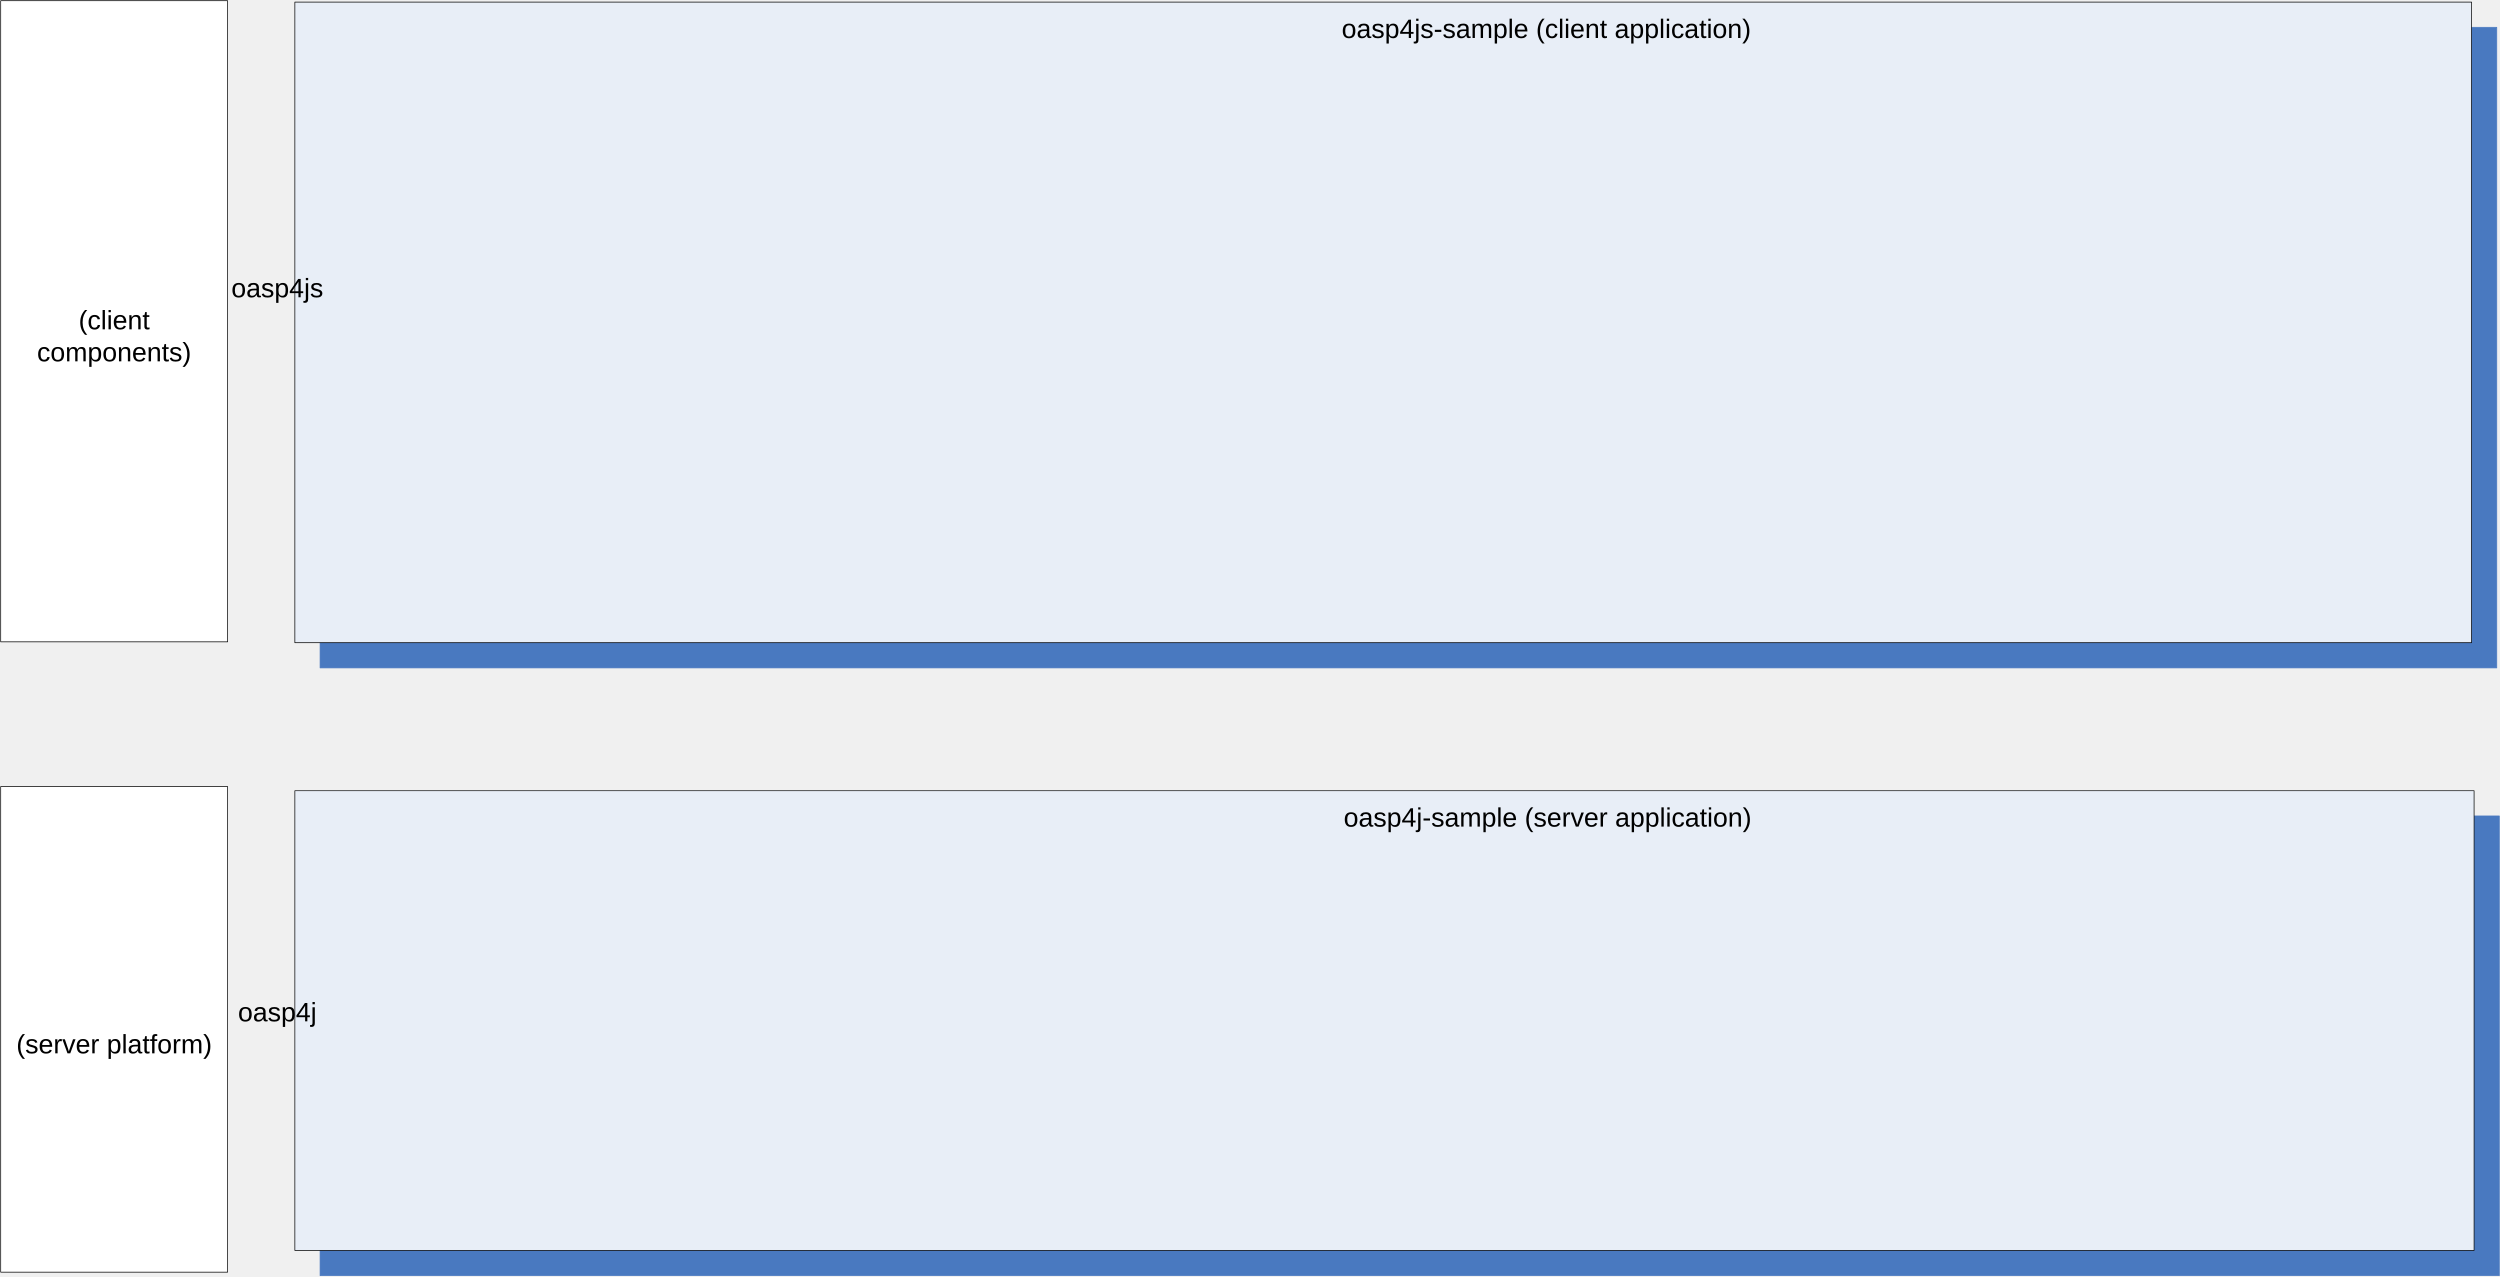
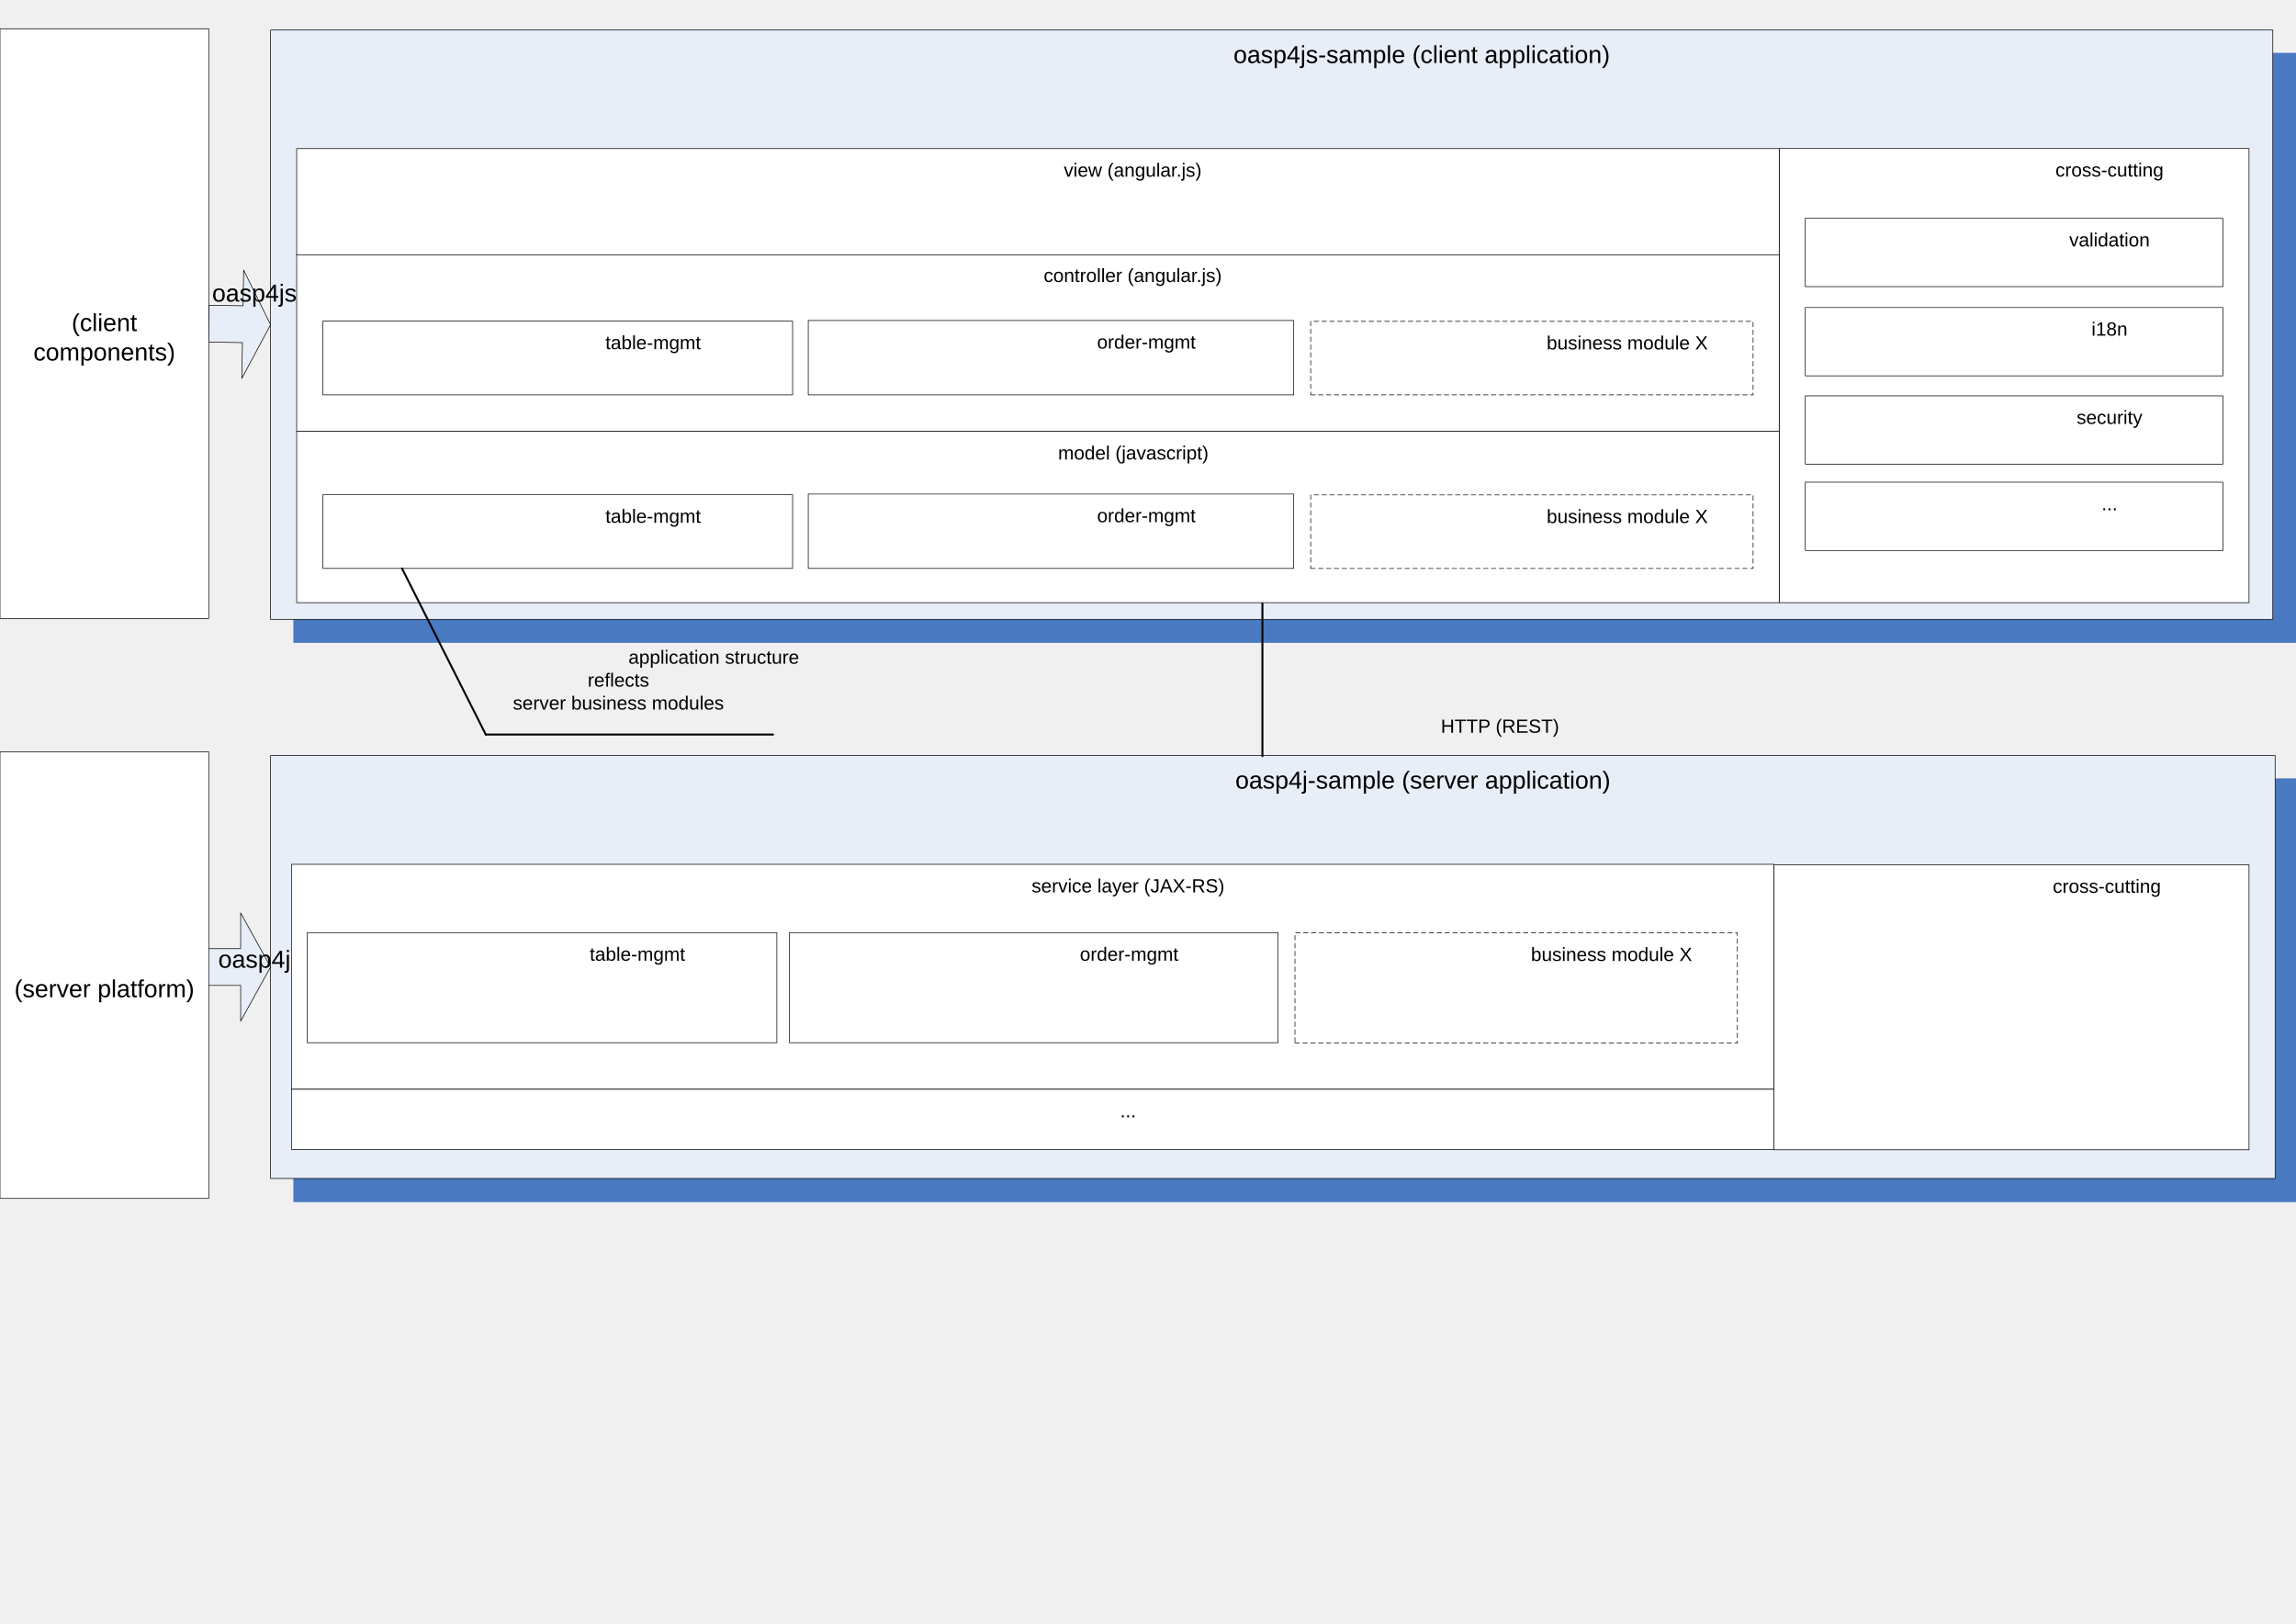
- <svg xmlns="http://www.w3.org/2000/svg" xmlns:ns1="http://schemas.microsoft.com/visio/2003/SVGExtensions/" xmlns:xlink="http://www.w3.org/1999/xlink" width="11.711in" height="5.979in" viewBox="0 0 843.217 430.495" xml:space="preserve" color-interpolation-filters="sRGB" class="st7">
-   <ns1:documentProperties ns1:langID="1033" ns1:metric="true" ns1:viewMarkup="false" />
+ <svg xmlns="http://www.w3.org/2000/svg" xmlns:ns1="http://schemas.microsoft.com/visio/2003/SVGExtensions/" xmlns:xlink="http://www.w3.org/1999/xlink" width="11.693in" height="8.268in" viewBox="0 0 841.89 595.276" xml:space="preserve" color-interpolation-filters="sRGB" class="st11">
+   <ns1:documentProperties ns1:langID="1033" ns1:metric="true" ns1:viewMarkup="false">
+     <ns1:userDefs>
+       <ns1:ud ns1:nameU="msvNoAutoConnect" ns1:val="VT0(1):26" />
+     </ns1:userDefs>
+   </ns1:documentProperties>
  <style type="text/css">
	
		.st1 {visibility:visible}
		.st2 {fill:#4979c0;stroke:#4979c0;stroke-linecap:round;stroke-linejoin:round;stroke-width:0.24}
		.st3 {fill:#e8eef7;stroke:#000000;stroke-linecap:round;stroke-linejoin:round;stroke-width:0.24}
		.st4 {fill:#000000;font-family:Arial;font-size:0.75em}
- 		.st5 {fill:#ffffff;stroke:#000000;stroke-linecap:round;stroke-linejoin:round;stroke-width:0.24}
- 		.st6 {font-size:1em}
- 		.st7 {fill:none;fill-rule:evenodd;font-size:12;overflow:visible;stroke-linecap:square;stroke-miterlimit:3}
+ 		.st5 {stroke:#000000;stroke-linecap:round;stroke-linejoin:round;stroke-width:0.72}
+ 		.st6 {fill:none;stroke:none;stroke-linecap:round;stroke-linejoin:round;stroke-width:0.72}
+ 		.st7 {fill:#000000;font-family:Arial;font-size:0.583em}
+ 		.st8 {fill:#ffffff;stroke:#000000;stroke-linecap:round;stroke-linejoin:round;stroke-width:0.24}
+ 		.st9 {fill:#ffffff;stroke:#000000;stroke-dasharray:1.68,1.2;stroke-linecap:round;stroke-linejoin:round;stroke-width:0.24}
+ 		.st10 {font-size:1em}
+ 		.st11 {fill:none;fill-rule:evenodd;font-size:12;overflow:visible;stroke-linecap:square;stroke-miterlimit:3}
	
	</style>
  <g ns1:mID="0" ns1:index="1" ns1:groupContext="foregroundPage">
    <ns1:pageProperties ns1:drawingScale="0.0393701" ns1:pageScale="0.0393701" ns1:drawingUnits="24" ns1:shadowOffsetX="8.50394" ns1:shadowOffsetY="-8.50394" />
+     <ns1:layer ns1:name="Flowchart" ns1:index="0" />
+     <ns1:layer ns1:name="Connector" ns1:index="1" />
    <a xlink:href="https://github.com/oasp/oasp4js-sample/wiki">
-       <g id="shape1-1" ns1:mID="1" ns1:groupContext="shape" transform="translate(99.4526,-213.724)">
+       <g id="shape1-1" ns1:mID="1" ns1:groupContext="shape" transform="translate(99.2126,-368.212)">
        <ns1:userDefs>
          <ns1:ud ns1:nameU="visVersion" ns1:val="VT0(12):26" />
        </ns1:userDefs>
        <ns1:textBlock ns1:margins="rect(4,4,4,4)" ns1:tabSpace="42.5197" ns1:verticalAlign="0" />
-         <ns1:textRect cx="367.087" cy="322.463" width="734.18" height="216.064" />
+         <ns1:textRect cx="367.087" cy="487.243" width="734.18" height="216.064" />
        <g id="shadow1-2" ns1:groupContext="shadow" ns1:shadowOffsetX="0" ns1:shadowOffsetY="0" transform="matrix(1,0,0,1,8.50394,8.50394)" class="st1">
-           <rect x="0" y="214.431" width="734.173" height="216.064" class="st2" />
+           <rect x="0" y="379.211" width="734.173" height="216.064" class="st2" />
        </g>
-         <rect x="0" y="214.431" width="734.173" height="216.064" class="st3" />
-         <text x="298.05" y="226.53" class="st4" ns1:langID="1045">
+         <rect x="0" y="379.211" width="734.173" height="216.064" class="st3" />
+         <text x="298.05" y="391.31" class="st4" ns1:langID="1045">
          <ns1:paragraph ns1:horizAlign="1" />
          <ns1:tabList />oasp4js-sample (client application)</text>
      </g>
    </a>
    <a xlink:href="https://github.com/oasp/oasp4j-sample/wiki">
-       <g id="shape27-6" ns1:mID="27" ns1:groupContext="shape" transform="translate(99.4526,-8.74394)">
+       <g id="shape27-6" ns1:mID="27" ns1:groupContext="shape" transform="translate(99.2126,-163.232)">
        <ns1:userDefs>
          <ns1:ud ns1:nameU="visVersion" ns1:val="VT0(12):26" />
        </ns1:userDefs>
        <ns1:textBlock ns1:margins="rect(4,4,4,4)" ns1:tabSpace="42.5197" ns1:verticalAlign="0" />
-         <ns1:textRect cx="367.51" cy="352.97" width="735.03" height="155.05" />
+         <ns1:textRect cx="367.51" cy="517.751" width="735.03" height="155.05" />
        <g id="shadow27-7" ns1:groupContext="shadow" ns1:shadowOffsetX="0" ns1:shadowOffsetY="0" transform="matrix(1,0,0,1,8.50394,8.50394)" class="st1">
-           <rect x="0" y="275.445" width="735.021" height="155.05" class="st2" />
+           <rect x="0" y="440.225" width="735.021" height="155.05" class="st2" />
        </g>
-         <rect x="0" y="275.445" width="735.021" height="155.05" class="st3" />
-         <text x="298.73" y="287.55" class="st4" ns1:langID="1045">
+         <rect x="0" y="440.225" width="735.021" height="155.05" class="st3" />
+         <text x="298.73" y="452.33" class="st4" ns1:langID="1045">
          <ns1:paragraph ns1:horizAlign="1" />
          <ns1:tabList />oasp4j-sample (server application)</text>
      </g>
    </a>
+     <g id="shape38-11" ns1:mID="38" ns1:groupContext="shape" transform="translate(-132.381,277.228) rotate(-90)">
+       <path d="M0 595.28 L57.82 595.28" class="st5" />
+     </g>
+     <g id="shape39-14" ns1:mID="39" ns1:groupContext="shape" transform="translate(470.551,-308.398)">
+       <ns1:textBlock ns1:margins="rect(4,4,4,4)" ns1:tabSpace="42.5197" />
+       <ns1:textRect cx="44.551" cy="574.939" width="89.11" height="40.673" />
+       <rect x="0" y="554.603" width="89.102" height="40.673" class="st6" />
+       <text x="22.78" y="577.04" class="st7" ns1:langID="1045">
+         <ns1:paragraph ns1:horizAlign="1" />
+         <ns1:tabList />HTTP (REST)</text>
+     </g>
+     <g id="shape5-17" ns1:mID="5" ns1:groupContext="shape" transform="translate(652.392,-374.338)">
+       <ns1:userDefs>
+         <ns1:ud ns1:nameU="visVersion" ns1:val="VT0(12):26" />
+       </ns1:userDefs>
+       <ns1:textBlock ns1:margins="rect(4,4,4,4)" ns1:tabSpace="42.5197" ns1:verticalAlign="0" />
+       <ns1:textRect cx="86.135" cy="512.012" width="172.28" height="166.528" />
+       <rect x="0" y="428.747" width="172.27" height="166.528" class="st8" />
+       <text x="66.3" y="439.05" class="st7" ns1:langID="1045">
+         <ns1:paragraph ns1:horizAlign="1" />
+         <ns1:tabList />cross-cutting</text>
+     </g>
+     <g id="shape6-20" ns1:mID="6" ns1:groupContext="shape" transform="translate(106.869,-195.942)">
+       <ns1:userDefs>
+         <ns1:ud ns1:nameU="visVersion" ns1:val="VT0(12):26" />
+       </ns1:userDefs>
+       <ns1:textBlock ns1:margins="rect(4,4,4,4)" ns1:tabSpace="42.5197" ns1:verticalAlign="0" />
+       <ns1:textRect cx="271.805" cy="554.044" width="543.61" height="82.463" />
+       <rect x="0" y="512.812" width="543.609" height="82.463" class="st8" />
+       <text x="236.41" y="523.11" class="st7" ns1:langID="1045">
+         <ns1:paragraph ns1:horizAlign="1" />
+         <ns1:tabList />service layer (JAX-RS)</text>
+     </g>
+     <g id="shape7-23" ns1:mID="7" ns1:groupContext="shape" transform="translate(112.634,-213.013)">
+       <ns1:userDefs>
+         <ns1:ud ns1:nameU="visVersion" ns1:val="VT0(12):26" />
+       </ns1:userDefs>
+       <ns1:textBlock ns1:margins="rect(4,4,4,4)" ns1:tabSpace="42.5197" ns1:verticalAlign="0" />
+       <ns1:textRect cx="86.113" cy="575.099" width="172.23" height="40.353" />
+       <rect x="0" y="554.923" width="172.226" height="40.353" class="st8" />
+       <text x="68.61" y="565.22" class="st7" ns1:langID="1045">
+         <ns1:paragraph ns1:horizAlign="1" />
+         <ns1:tabList />table-mgmt</text>
+     </g>
+     <g id="shape8-26" ns1:mID="8" ns1:groupContext="shape" transform="translate(289.476,-213.013)">
+       <ns1:userDefs>
+         <ns1:ud ns1:nameU="visVersion" ns1:val="VT0(12):26" />
+       </ns1:userDefs>
+       <ns1:textBlock ns1:margins="rect(4,4,4,4)" ns1:tabSpace="42.5197" ns1:verticalAlign="0" />
+       <ns1:textRect cx="89.581" cy="575.099" width="179.17" height="40.353" />
+       <rect x="0" y="554.923" width="179.161" height="40.353" class="st8" />
+       <text x="71.49" y="565.22" class="st7" ns1:langID="1045">
+         <ns1:paragraph ns1:horizAlign="1" />
+         <ns1:tabList />order-mgmt</text>
+     </g>
+     <g id="shape9-29" ns1:mID="9" ns1:groupContext="shape" transform="translate(474.835,-212.923)">
+       <ns1:userDefs>
+         <ns1:ud ns1:nameU="visVersion" ns1:val="VT0(12):26" />
+       </ns1:userDefs>
+       <ns1:textBlock ns1:margins="rect(4,4,4,4)" ns1:tabSpace="42.5197" ns1:verticalAlign="0" />
+       <ns1:textRect cx="81.111" cy="575.099" width="162.23" height="40.353" />
+       <path d="M0 595.28 L162.22 595.28 L162.22 554.92 L0 554.92 L0 595.28 Z" class="st9" />
+       <text x="51.54" y="565.22" class="st7" ns1:langID="1045">
+         <ns1:paragraph ns1:horizAlign="1" />
+         <ns1:tabList />business module X<ns1:newlineChar />
+       </text>
+     </g>
+     <g id="shape10-32" ns1:mID="10" ns1:groupContext="shape" transform="translate(661.963,-490.198)">
+       <ns1:userDefs>
+         <ns1:ud ns1:nameU="visVersion" ns1:val="VT0(12):26" />
+       </ns1:userDefs>
+       <ns1:textBlock ns1:margins="rect(4,4,4,4)" ns1:tabSpace="42.5197" ns1:verticalAlign="0" />
+       <ns1:textRect cx="76.565" cy="582.756" width="153.13" height="25.04" />
+       <rect x="0" y="570.236" width="153.129" height="25.04" class="st8" />
+       <text x="61.78" y="580.54" class="st7" ns1:langID="1045">
+         <ns1:paragraph ns1:horizAlign="1" />
+         <ns1:tabList />validation</text>
+     </g>
+     <g id="shape11-35" ns1:mID="11" ns1:groupContext="shape" transform="translate(661.963,-457.502)">
+       <ns1:userDefs>
+         <ns1:ud ns1:nameU="visVersion" ns1:val="VT0(12):26" />
+       </ns1:userDefs>
+       <ns1:textBlock ns1:margins="rect(4,4,4,4)" ns1:tabSpace="42.5197" ns1:verticalAlign="0" />
+       <ns1:textRect cx="76.565" cy="582.756" width="153.13" height="25.04" />
+       <rect x="0" y="570.236" width="153.129" height="25.04" class="st8" />
+       <text x="69.95" y="580.54" class="st7" ns1:langID="1045">
+         <ns1:paragraph ns1:horizAlign="1" />
+         <ns1:tabList />i18n</text>
+     </g>
+     <g id="shape12-38" ns1:mID="12" ns1:groupContext="shape" transform="translate(661.963,-425.118)">
+       <ns1:userDefs>
+         <ns1:ud ns1:nameU="visVersion" ns1:val="VT0(12):26" />
+       </ns1:userDefs>
+       <ns1:textBlock ns1:margins="rect(4,4,4,4)" ns1:tabSpace="42.5197" ns1:verticalAlign="0" />
+       <ns1:textRect cx="76.565" cy="582.756" width="153.13" height="25.04" />
+       <rect x="0" y="570.236" width="153.129" height="25.04" class="st8" />
+       <text x="64.51" y="580.54" class="st7" ns1:langID="1045">
+         <ns1:paragraph ns1:horizAlign="1" />
+         <ns1:tabList />security</text>
+     </g>
+     <g id="shape13-41" ns1:mID="13" ns1:groupContext="shape" transform="translate(661.963,-393.457)">
+       <ns1:userDefs>
+         <ns1:ud ns1:nameU="visVersion" ns1:val="VT0(12):26" />
+       </ns1:userDefs>
+       <ns1:textBlock ns1:margins="rect(4,4,4,4)" ns1:tabSpace="42.5197" ns1:verticalAlign="0" />
+       <ns1:textRect cx="76.565" cy="582.756" width="153.13" height="25.04" />
+       <rect x="0" y="570.236" width="153.129" height="25.04" class="st8" />
+       <text x="73.65" y="580.54" class="st7" ns1:langID="1045">
+         <ns1:paragraph ns1:horizAlign="1" />
+         <ns1:tabList />...</text>
+     </g>
+     <g id="shape14-44" ns1:mID="14" ns1:groupContext="shape" transform="translate(650.478,-173.738)">
+       <ns1:userDefs>
+         <ns1:ud ns1:nameU="visVersion" ns1:val="VT0(12):26" />
+       </ns1:userDefs>
+       <ns1:textBlock ns1:margins="rect(4,4,4,4)" ns1:tabSpace="42.5197" ns1:verticalAlign="0" />
+       <ns1:textRect cx="87.092" cy="543.02" width="174.19" height="104.511" />
+       <rect x="0" y="490.765" width="174.185" height="104.511" class="st8" />
+       <text x="67.25" y="501.06" class="st7" ns1:langID="1045">
+         <ns1:paragraph ns1:horizAlign="1" />
+         <ns1:tabList />cross-cutting</text>
+     </g>
+     <g id="shape15-47" ns1:mID="15" ns1:groupContext="shape" transform="translate(106.869,-173.851)">
+       <ns1:userDefs>
+         <ns1:ud ns1:nameU="visVersion" ns1:val="VT0(12):26" />
+       </ns1:userDefs>
+       <ns1:textBlock ns1:margins="rect(4,4,4,4)" ns1:tabSpace="42.5197" ns1:verticalAlign="0" />
+       <ns1:textRect cx="271.805" cy="584.23" width="543.61" height="22.09" />
+       <rect x="0" y="573.185" width="543.609" height="22.09" class="st8" />
+       <text x="268.89" y="583.49" class="st7" ns1:langID="1045">
+         <ns1:paragraph ns1:horizAlign="1" />
+         <ns1:tabList />...</text>
+     </g>
+     <g id="shape19-50" ns1:mID="19" ns1:groupContext="shape" transform="translate(108.783,-437.121)">
+       <ns1:userDefs>
+         <ns1:ud ns1:nameU="visVersion" ns1:val="VT0(12):26" />
+       </ns1:userDefs>
+       <ns1:textBlock ns1:margins="rect(4,4,4,4)" ns1:tabSpace="42.5197" ns1:verticalAlign="0" />
+       <ns1:textRect cx="271.805" cy="562.736" width="543.61" height="65.08" />
+       <rect x="0" y="530.196" width="543.609" height="65.08" class="st8" />
+       <text x="238.93" y="540.5" class="st7" ns1:langID="1045">
+         <ns1:paragraph ns1:horizAlign="1" />
+         <ns1:tabList />controller (angular.js)</text>
+     </g>
+     <g id="shape16-53" ns1:mID="16" ns1:groupContext="shape" transform="translate(118.398,-450.519)">
+       <ns1:userDefs>
+         <ns1:ud ns1:nameU="visVersion" ns1:val="VT0(12):26" />
+       </ns1:userDefs>
+       <ns1:textBlock ns1:margins="rect(4,4,4,4)" ns1:tabSpace="42.5197" ns1:verticalAlign="0" />
+       <ns1:textRect cx="86.113" cy="581.754" width="172.23" height="27.044" />
+       <rect x="0" y="568.232" width="172.226" height="27.044" class="st8" />
+       <text x="68.61" y="578.53" class="st7" ns1:langID="1045">
+         <ns1:paragraph ns1:horizAlign="1" />
+         <ns1:tabList />table-mgmt</text>
+     </g>
+     <g id="shape17-56" ns1:mID="17" ns1:groupContext="shape" transform="translate(296.367,-450.519)">
+       <ns1:userDefs>
+         <ns1:ud ns1:nameU="visVersion" ns1:val="VT0(12):26" />
+       </ns1:userDefs>
+       <ns1:textBlock ns1:margins="rect(4,4,4,4)" ns1:tabSpace="42.5197" ns1:verticalAlign="0" />
+       <ns1:textRect cx="89.006" cy="581.642" width="178.02" height="27.267" />
+       <rect x="0" y="568.008" width="178.013" height="27.267" class="st8" />
+       <text x="70.92" y="578.31" class="st7" ns1:langID="1045">
+         <ns1:paragraph ns1:horizAlign="1" />
+         <ns1:tabList />order-mgmt</text>
+     </g>
+     <g id="shape18-59" ns1:mID="18" ns1:groupContext="shape" transform="translate(480.599,-450.519)">
+       <ns1:userDefs>
+         <ns1:ud ns1:nameU="visVersion" ns1:val="VT0(12):26" />
+       </ns1:userDefs>
+       <ns1:textBlock ns1:margins="rect(4,4,4,4)" ns1:tabSpace="42.5197" ns1:verticalAlign="0" />
+       <ns1:textRect cx="81.111" cy="581.799" width="162.23" height="26.954" />
+       <path d="M0 595.28 L162.22 595.28 L162.22 568.32 L0 568.32 L0 595.28 Z" class="st9" />
+       <text x="51.54" y="578.62" class="st7" ns1:langID="1045">
+         <ns1:paragraph ns1:horizAlign="1" />
+         <ns1:tabList />business module X<ns1:newlineChar />
+       </text>
+     </g>
+     <g id="shape2-62" ns1:mID="2" ns1:groupContext="shape" transform="translate(108.783,-501.874)">
+       <ns1:userDefs>
+         <ns1:ud ns1:nameU="visVersion" ns1:val="VT0(12):26" />
+       </ns1:userDefs>
+       <ns1:textBlock ns1:margins="rect(4,4,4,4)" ns1:tabSpace="42.5197" ns1:verticalAlign="0" />
+       <ns1:textRect cx="271.805" cy="575.808" width="543.61" height="38.935" />
+       <rect x="0" y="556.341" width="543.609" height="38.935" class="st8" />
+       <text x="246.32" y="566.64" class="st7" ns1:langID="1045">
+         <ns1:paragraph ns1:horizAlign="1" />
+         <ns1:tabList />view (angular.js)</text>
+     </g>
+     <g id="shape3-65" ns1:mID="3" ns1:groupContext="shape" transform="translate(108.783,-374.338)">
+       <ns1:userDefs>
+         <ns1:ud ns1:nameU="visVersion" ns1:val="VT0(12):26" />
+       </ns1:userDefs>
+       <ns1:textBlock ns1:margins="rect(4,4,4,4)" ns1:tabSpace="42.5197" ns1:verticalAlign="0" />
+       <ns1:textRect cx="271.805" cy="563.884" width="543.61" height="62.783" />
+       <rect x="0" y="532.493" width="543.609" height="62.783" class="st8" />
+       <text x="244.19" y="542.79" class="st7" ns1:langID="1045">
+         <ns1:paragraph ns1:horizAlign="1" />
+         <ns1:tabList />model (javascript)</text>
+     </g>
+     <g id="shape4-68" ns1:mID="4" ns1:groupContext="shape" transform="translate(118.398,-386.884)">
+       <ns1:userDefs>
+         <ns1:ud ns1:nameU="visVersion" ns1:val="VT0(12):26" />
+       </ns1:userDefs>
+       <ns1:textBlock ns1:margins="rect(4,4,4,4)" ns1:tabSpace="42.5197" ns1:verticalAlign="0" />
+       <ns1:textRect cx="86.113" cy="581.754" width="172.23" height="27.044" />
+       <rect x="0" y="568.232" width="172.226" height="27.044" class="st8" />
+       <text x="68.61" y="578.53" class="st7" ns1:langID="1045">
+         <ns1:paragraph ns1:horizAlign="1" />
+         <ns1:tabList />table-mgmt</text>
+     </g>
+     <g id="shape20-71" ns1:mID="20" ns1:groupContext="shape" transform="translate(296.367,-386.884)">
+       <ns1:userDefs>
+         <ns1:ud ns1:nameU="visVersion" ns1:val="VT0(12):26" />
+       </ns1:userDefs>
+       <ns1:textBlock ns1:margins="rect(4,4,4,4)" ns1:tabSpace="42.5197" ns1:verticalAlign="0" />
+       <ns1:textRect cx="89.006" cy="581.642" width="178.02" height="27.267" />
+       <rect x="0" y="568.008" width="178.013" height="27.267" class="st8" />
+       <text x="70.92" y="578.31" class="st7" ns1:langID="1045">
+         <ns1:paragraph ns1:horizAlign="1" />
+         <ns1:tabList />order-mgmt</text>
+     </g>
+     <g id="shape21-74" ns1:mID="21" ns1:groupContext="shape" transform="translate(480.599,-386.884)">
+       <ns1:userDefs>
+         <ns1:ud ns1:nameU="visVersion" ns1:val="VT0(12):26" />
+       </ns1:userDefs>
+       <ns1:textBlock ns1:margins="rect(4,4,4,4)" ns1:tabSpace="42.5197" ns1:verticalAlign="0" />
+       <ns1:textRect cx="81.111" cy="581.799" width="162.23" height="26.954" />
+       <path d="M0 595.28 L162.22 595.28 L162.22 568.32 L0 568.32 L0 595.28 Z" class="st9" />
+       <text x="51.54" y="578.62" class="st7" ns1:langID="1045">
+         <ns1:paragraph ns1:horizAlign="1" />
+         <ns1:tabList />business module X<ns1:newlineChar />
+       </text>
+     </g>
+     <g id="shape22-77" ns1:mID="22" ns1:groupContext="shape" transform="translate(283.465,864.567) rotate(180)">
+       <path d="M0 595.28 L105.34 595.28" class="st5" />
+     </g>
+     <g id="shape23-80" ns1:mID="23" ns1:groupContext="shape" transform="translate(174.1,-331.654)">
+       <ns1:textBlock ns1:margins="rect(4,4,4,4)" ns1:tabSpace="42.5197" />
+       <ns1:textRect cx="52.672" cy="581.285" width="105.35" height="27.981" />
+       <rect x="0" y="567.295" width="105.344" height="27.981" class="st6" />
+       <text x="21.35" y="574.99" class="st7" ns1:langID="1045">
+         <ns1:paragraph ns1:horizAlign="1" />
+         <ns1:tabList />application structure<ns1:newlineChar />
+         <tspan x="41.39" dy="1.2em" class="st10">reflects <ns1:newlineChar />
+         </tspan>
+         <tspan x="13.96" dy="1.2em" class="st10">server business modules</tspan>
+       </text>
+     </g>
+     <g id="shape24-85" ns1:mID="24" ns1:groupContext="shape" transform="translate(-353.369,537.382) rotate(-116.767)">
+       <path d="M0 595.28 L68.21 595.28" class="st5" />
+     </g>
+     <g id="shape42-88" ns1:mID="42" ns1:groupContext="shape" transform="translate(108.833,-456.322) rotate(0.957966) scale(-1,1)">
+       <ns1:userDefs>
+         <ns1:ud ns1:nameU="visVersion" ns1:val="VT0(12):26" />
+       </ns1:userDefs>
+       <path d="M0 575.43 L10.21 555.59 L10.21 568.69 L22.68 568.69 L22.68 582.18 L10.21 582.18 L10.21 595.28 L0 575.43 Z" class="st3" />
+     </g>
+     <g id="shape43-90" ns1:mID="43" ns1:groupContext="shape" transform="translate(99.2126,-220.915) scale(-1,1)">
+       <ns1:userDefs>
+         <ns1:ud ns1:nameU="visVersion" ns1:val="VT0(12):26" />
+       </ns1:userDefs>
+       <path d="M0 575.43 L10.97 555.59 L10.97 568.69 L24.38 568.69 L24.38 582.18 L10.97 582.18 L10.97 595.28 L0 575.43 Z" class="st3" />
+     </g>
    <a xlink:href="https://github.com/oasp/oasp4js/wiki">
-       <g id="shape40-11" ns1:mID="40" ns1:groupContext="shape" transform="translate(0.24,-214.016)">
+       <g id="shape40-92" ns1:mID="40" ns1:groupContext="shape" transform="translate(-4.47642E-013,-368.504)">
        <ns1:userDefs>
          <ns1:ud ns1:nameU="visVersion" ns1:val="VT0(12):26" />
        </ns1:userDefs>
        <ns1:textBlock ns1:margins="rect(4,4,4,4)" ns1:tabSpace="42.5197" />
-         <ns1:textRect cx="38.268" cy="322.375" width="76.54" height="216.24" />
-         <rect x="0" y="214.256" width="76.535" height="216.24" class="st5" />
-         <text x="22.76" y="314.28" class="st4" ns1:langID="1045">
+         <ns1:textRect cx="38.268" cy="487.156" width="76.54" height="216.24" />
+         <rect x="0" y="379.036" width="76.535" height="216.24" class="st8" />
+         <text x="22.76" y="479.06" class="st4" ns1:langID="1045">
          <ns1:paragraph ns1:horizAlign="1" />
          <ns1:tabList />oasp4js <ns1:newlineChar />
-           <tspan x="26.26" dy="1.2em" class="st6">(</tspan>client <tspan x="12.25" dy="1.2em" class="st6" ns1:langID="1031">components</tspan>)</text>
+           <tspan x="26.26" dy="1.2em" class="st10">(</tspan>client <tspan x="12.25" dy="1.2em" class="st10" ns1:langID="1031">components</tspan>)</text>
      </g>
    </a>
    <a xlink:href="https://github.com/oasp/oasp4j/wiki">
-       <g id="shape41-16" ns1:mID="41" ns1:groupContext="shape" transform="translate(0.24,-1.41713)">
+       <g id="shape41-97" ns1:mID="41" ns1:groupContext="shape" transform="translate(-1.27898E-013,-155.906)">
        <ns1:userDefs>
          <ns1:ud ns1:nameU="visVersion" ns1:val="VT0(12):26" />
        </ns1:userDefs>
        <ns1:textBlock ns1:margins="rect(4,4,4,4)" ns1:tabSpace="42.5197" />
-         <ns1:textRect cx="38.268" cy="348.601" width="76.54" height="163.789" />
-         <rect x="0" y="266.706" width="76.535" height="163.789" class="st5" />
-         <text x="25.01" y="345.9" class="st4" ns1:langID="1045">
+         <ns1:textRect cx="38.268" cy="513.381" width="76.54" height="163.789" />
+         <rect x="0" y="431.486" width="76.535" height="163.789" class="st8" />
+         <text x="25.01" y="510.68" class="st4" ns1:langID="1045">
          <ns1:paragraph ns1:horizAlign="1" />
          <ns1:tabList />oasp4j <ns1:newlineChar />
-           <tspan x="5.26" dy="1.2em" class="st6">(</tspan>server platform)</text>
+           <tspan x="5.26" dy="1.2em" class="st10">(</tspan>server platform)</text>
      </g>
    </a>
  </g>
</svg>
